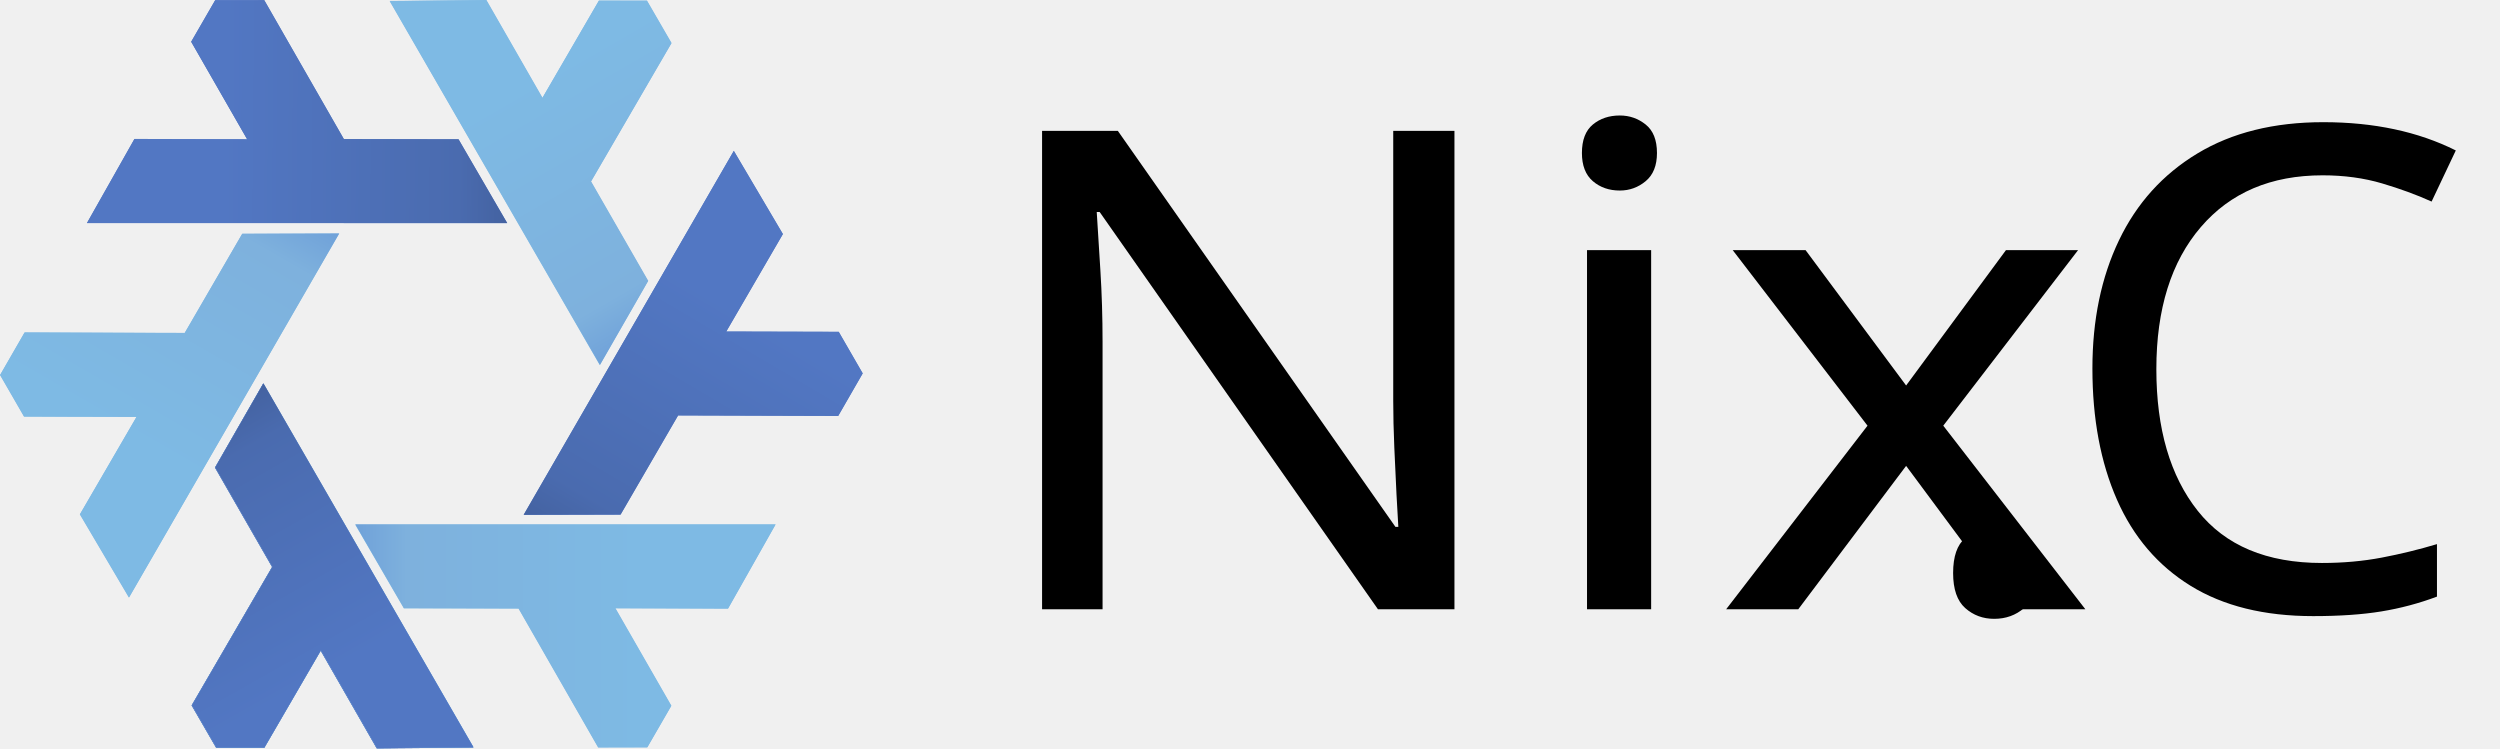
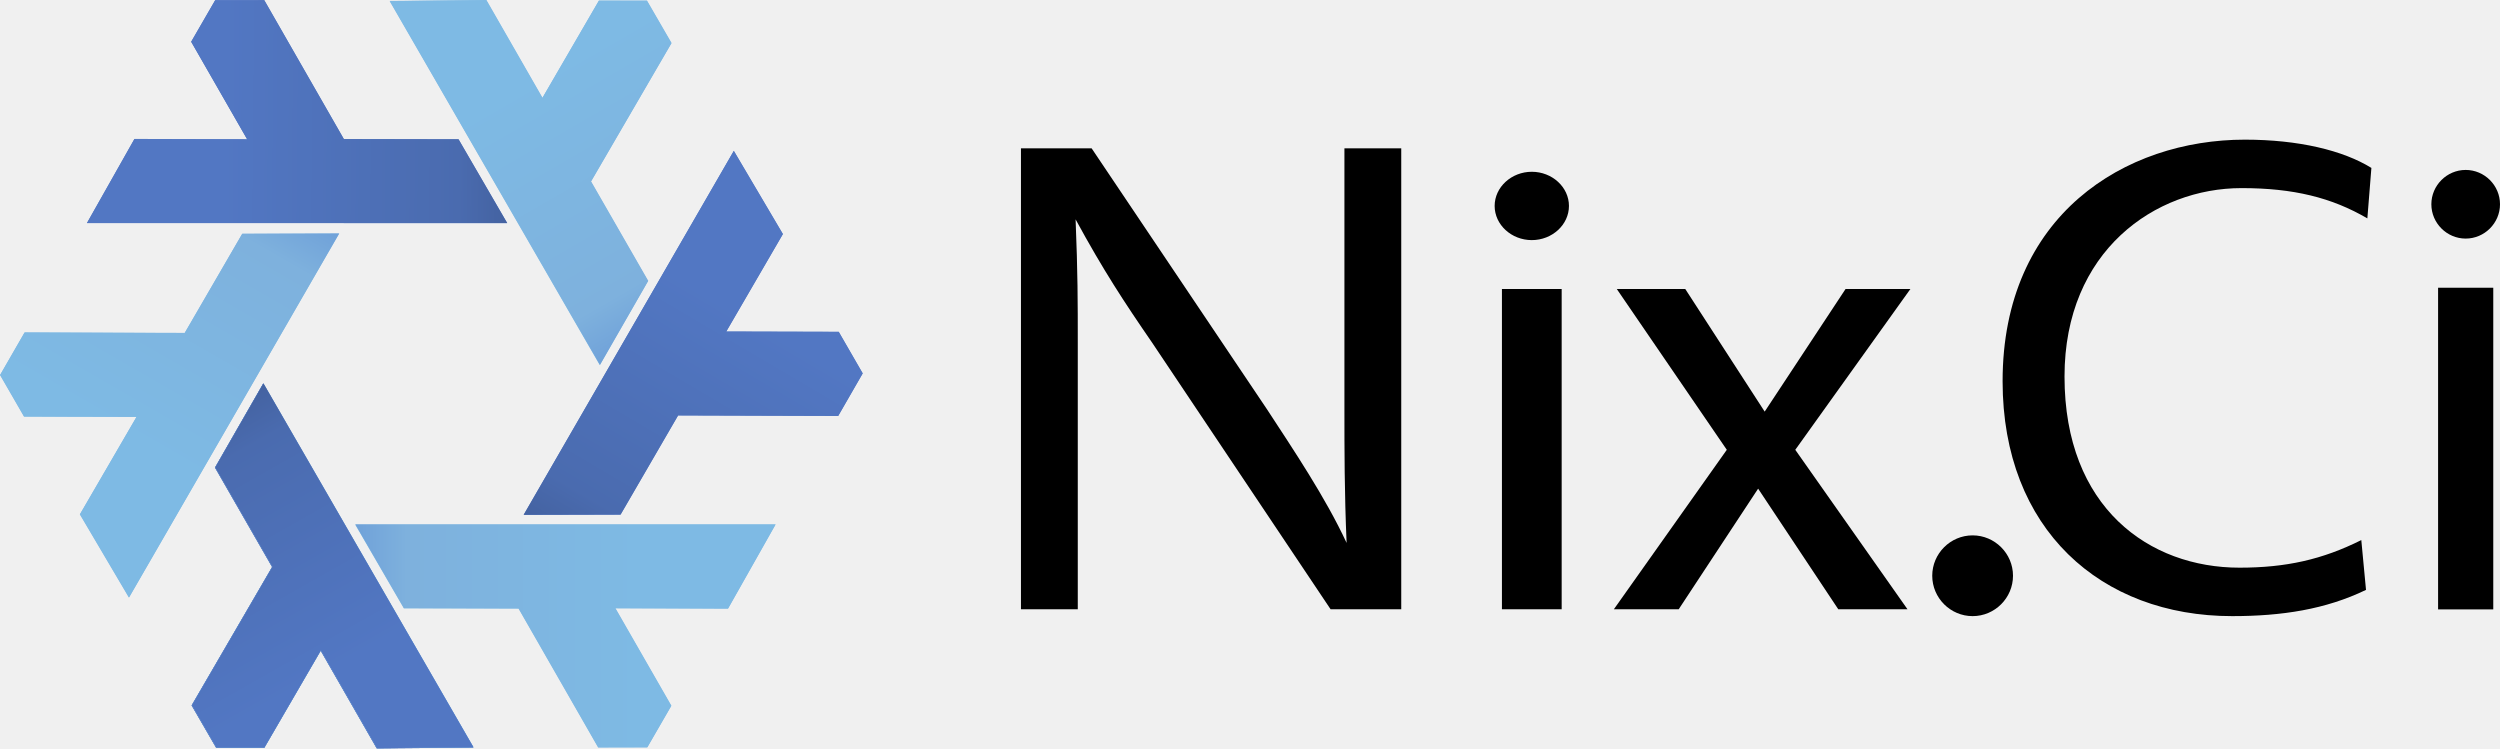
- <svg xmlns="http://www.w3.org/2000/svg" xmlns:xlink="http://www.w3.org/1999/xlink" version="1.1" id="svg2" viewBox="0 0 1453.959 435.276" height="122.845mm" width="410.339mm">
+ <svg xmlns="http://www.w3.org/2000/svg" xmlns:xlink="http://www.w3.org/1999/xlink" width="410.339mm" height="122.845mm" viewBox="0 0 1453.959 435.276" id="svg2" version="1.1">
  <defs id="defs4">
    <linearGradient id="linearGradient5562">
-       <stop id="stop5564" offset="0" style="stop-color:#699ad7;stop-opacity:1" />
-       <stop style="stop-color:#7eb1dd;stop-opacity:1" offset="0.243" id="stop5566" />
-       <stop id="stop5568" offset="1" style="stop-color:#7ebae4;stop-opacity:1" />
+       <stop style="stop-color:#699ad7;stop-opacity:1" offset="0" id="stop5564" />
+       <stop id="stop5566" offset="0.243" style="stop-color:#7eb1dd;stop-opacity:1" />
+       <stop style="stop-color:#7ebae4;stop-opacity:1" offset="1" id="stop5568" />
    </linearGradient>
    <linearGradient id="linearGradient5053">
-       <stop id="stop5055" offset="0" style="stop-color:#415e9a;stop-opacity:1" />
-       <stop style="stop-color:#4a6baf;stop-opacity:1" offset="0.232" id="stop5057" />
-       <stop id="stop5059" offset="1" style="stop-color:#5277c3;stop-opacity:1" />
+       <stop style="stop-color:#415e9a;stop-opacity:1" offset="0" id="stop5055" />
+       <stop id="stop5057" offset="0.232" style="stop-color:#4a6baf;stop-opacity:1" />
+       <stop style="stop-color:#5277c3;stop-opacity:1" offset="1" id="stop5059" />
    </linearGradient>
    <linearGradient id="linearGradient5960">
-       <stop style="stop-color:#637ddf;stop-opacity:1" offset="0" id="stop5962" />
-       <stop id="stop5964" offset="0.232" style="stop-color:#649afa;stop-opacity:1" />
-       <stop style="stop-color:#719efa;stop-opacity:1" offset="1" id="stop5966" />
+       <stop id="stop5962" offset="0" style="stop-color:#637ddf;stop-opacity:1" />
+       <stop style="stop-color:#649afa;stop-opacity:1" offset="0.232" id="stop5964" />
+       <stop id="stop5966" offset="1" style="stop-color:#719efa;stop-opacity:1" />
    </linearGradient>
    <linearGradient id="linearGradient5867">
-       <stop id="stop5869" offset="0" style="stop-color:#7363df;stop-opacity:1" />
-       <stop style="stop-color:#6478fa;stop-opacity:1" offset="0.232" id="stop5871" />
-       <stop id="stop5873" offset="1" style="stop-color:#719efa;stop-opacity:1" />
+       <stop style="stop-color:#7363df;stop-opacity:1" offset="0" id="stop5869" />
+       <stop id="stop5871" offset="0.232" style="stop-color:#6478fa;stop-opacity:1" />
+       <stop style="stop-color:#719efa;stop-opacity:1" offset="1" id="stop5873" />
    </linearGradient>
-     <linearGradient xlink:href="#linearGradient5867" id="linearGradient5855-8" gradientUnits="userSpaceOnUse" gradientTransform="translate(-197.7517,-337.1451)" x1="213.956" y1="338.624" x2="282.261" y2="515.971" />
-     <linearGradient xlink:href="#linearGradient5960" id="linearGradient4544" gradientUnits="userSpaceOnUse" gradientTransform="translate(983.3608,601.3889)" x1="-775.208" y1="102.747" x2="-702.753" y2="247.582" />
-     <clipPath clipPathUnits="userSpaceOnUse" id="clipPath4501">
-       <circle style="color:#000000;clip-rule:nonzero;display:inline;overflow:visible;visibility:visible;opacity:1;isolation:auto;mix-blend-mode:normal;color-interpolation:sRGB;color-interpolation-filters:linearRGB;solid-color:#000000;solid-opacity:1;fill:#adadad;fill-opacity:1;fill-rule:evenodd;stroke:none;stroke-width:3;stroke-linecap:butt;stroke-linejoin:round;stroke-miterlimit:4;stroke-dasharray:none;stroke-dashoffset:0;stroke-opacity:1;marker:none;color-rendering:auto;image-rendering:auto;shape-rendering:auto;text-rendering:auto;enable-background:accumulate" id="circle4503" cx="335.14" cy="686.095" r="241.066" />
+     <linearGradient y2="515.971" x2="282.261" y1="338.624" x1="213.956" gradientTransform="translate(-197.7517,-337.1451)" gradientUnits="userSpaceOnUse" id="linearGradient5855-8" xlink:href="#linearGradient5867" />
+     <linearGradient y2="247.582" x2="-702.753" y1="102.747" x1="-775.208" gradientTransform="translate(983.3608,601.3889)" gradientUnits="userSpaceOnUse" id="linearGradient4544" xlink:href="#linearGradient5960" />
+     <clipPath id="clipPath4501" clipPathUnits="userSpaceOnUse">
+       <circle r="241.066" cy="686.095" cx="335.14" id="circle4503" style="color:#000000;clip-rule:nonzero;display:inline;overflow:visible;visibility:visible;opacity:1;isolation:auto;mix-blend-mode:normal;color-interpolation:sRGB;color-interpolation-filters:linearRGB;solid-color:#000000;solid-opacity:1;fill:#adadad;fill-opacity:1;fill-rule:evenodd;stroke:none;stroke-width:3;stroke-linecap:butt;stroke-linejoin:round;stroke-miterlimit:4;stroke-dasharray:none;stroke-dashoffset:0;stroke-opacity:1;marker:none;color-rendering:auto;image-rendering:auto;shape-rendering:auto;text-rendering:auto;enable-background:accumulate" />
    </clipPath>
-     <clipPath clipPathUnits="userSpaceOnUse" id="clipPath5410">
-       <circle style="color:#000000;clip-rule:nonzero;display:inline;overflow:visible;visibility:visible;opacity:1;isolation:auto;mix-blend-mode:normal;color-interpolation:sRGB;color-interpolation-filters:linearRGB;solid-color:#000000;solid-opacity:1;fill:#ffffff;fill-opacity:1;fill-rule:evenodd;stroke:none;stroke-width:3;stroke-linecap:butt;stroke-linejoin:round;stroke-miterlimit:4;stroke-dasharray:none;stroke-dashoffset:0;stroke-opacity:1;marker:none;color-rendering:auto;image-rendering:auto;shape-rendering:auto;text-rendering:auto;enable-background:accumulate" id="circle5412" cx="335.981" cy="340.99" r="241.137" />
+     <clipPath id="clipPath5410" clipPathUnits="userSpaceOnUse">
+       <circle r="241.137" cy="340.99" cx="335.981" id="circle5412" style="color:#000000;clip-rule:nonzero;display:inline;overflow:visible;visibility:visible;opacity:1;isolation:auto;mix-blend-mode:normal;color-interpolation:sRGB;color-interpolation-filters:linearRGB;solid-color:#000000;solid-opacity:1;fill:#ffffff;fill-opacity:1;fill-rule:evenodd;stroke:none;stroke-width:3;stroke-linecap:butt;stroke-linejoin:round;stroke-miterlimit:4;stroke-dasharray:none;stroke-dashoffset:0;stroke-opacity:1;marker:none;color-rendering:auto;image-rendering:auto;shape-rendering:auto;text-rendering:auto;enable-background:accumulate" />
    </clipPath>
-     <linearGradient y2="937.714" x2="-496.297" y1="782.336" x1="-584.199" gradientTransform="translate(864.5506,-2197.497)" gradientUnits="userSpaceOnUse" id="linearGradient5137" xlink:href="#linearGradient5053" />
-     <linearGradient y2="937.714" x2="-496.297" y1="782.336" x1="-584.199" gradientTransform="translate(864.5506,-2197.497)" gradientUnits="userSpaceOnUse" id="linearGradient5147" xlink:href="#linearGradient5053" />
-     <linearGradient y2="506.188" x2="290.087" y1="351.411" x1="200.597" gradientTransform="translate(70.50506,-1761.308)" gradientUnits="userSpaceOnUse" id="linearGradient5162" xlink:href="#linearGradient5562" />
-     <linearGradient y2="506.188" x2="290.087" y1="351.411" x1="200.597" gradientTransform="translate(70.50506,-1761.308)" gradientUnits="userSpaceOnUse" id="linearGradient5172" xlink:href="#linearGradient5562" />
-     <linearGradient y2="506.188" x2="290.087" y1="351.411" x1="200.597" gradientTransform="translate(70.50506,-1761.308)" gradientUnits="userSpaceOnUse" id="linearGradient5182" xlink:href="#linearGradient5562" />
-     <linearGradient xlink:href="#linearGradient5562" id="linearGradient5201" gradientUnits="userSpaceOnUse" gradientTransform="translate(70.50506,-1761.308)" x1="200.597" y1="351.411" x2="290.087" y2="506.188" />
-     <linearGradient xlink:href="#linearGradient5053" id="linearGradient5205" gradientUnits="userSpaceOnUse" gradientTransform="translate(864.5506,-2197.497)" x1="-584.199" y1="782.336" x2="-496.297" y2="937.714" />
-     <linearGradient y2="506.188" x2="290.087" y1="351.411" x1="200.597" gradientTransform="rotate(60,779.2278,230.4207)" gradientUnits="userSpaceOnUse" id="linearGradient957" xlink:href="#linearGradient5562" />
-     <linearGradient y2="937.714" x2="-496.297" y1="782.336" x1="-584.199" gradientTransform="rotate(120,-179.3543,213.2704)" gradientUnits="userSpaceOnUse" id="linearGradient1011" xlink:href="#linearGradient5053" />
-     <linearGradient y2="506.188" x2="290.087" y1="351.411" x1="200.597" gradientTransform="matrix(0.8660254,-0.5,-0.5,-0.8660254,972.8865,141.7635)" gradientUnits="userSpaceOnUse" id="linearGradient1019-2-9-8" xlink:href="#linearGradient5562" />
-     <clipPath id="clipPath4501-6" clipPathUnits="userSpaceOnUse">
-       <circle r="241.066" cy="686.095" cx="335.14" id="circle4503-1" style="color:#000000;clip-rule:nonzero;display:inline;overflow:visible;visibility:visible;opacity:1;isolation:auto;mix-blend-mode:normal;color-interpolation:sRGB;color-interpolation-filters:linearRGB;solid-color:#000000;solid-opacity:1;fill:#adadad;fill-opacity:1;fill-rule:evenodd;stroke:none;stroke-width:3;stroke-linecap:butt;stroke-linejoin:round;stroke-miterlimit:4;stroke-dasharray:none;stroke-dashoffset:0;stroke-opacity:1;marker:none;color-rendering:auto;image-rendering:auto;shape-rendering:auto;text-rendering:auto;enable-background:accumulate" />
+     <linearGradient xlink:href="#linearGradient5053" id="linearGradient5137" gradientUnits="userSpaceOnUse" gradientTransform="translate(864.5506,-2197.497)" x1="-584.199" y1="782.336" x2="-496.297" y2="937.714" />
+     <linearGradient xlink:href="#linearGradient5053" id="linearGradient5147" gradientUnits="userSpaceOnUse" gradientTransform="translate(864.5506,-2197.497)" x1="-584.199" y1="782.336" x2="-496.297" y2="937.714" />
+     <linearGradient xlink:href="#linearGradient5562" id="linearGradient5162" gradientUnits="userSpaceOnUse" gradientTransform="translate(70.50506,-1761.308)" x1="200.597" y1="351.411" x2="290.087" y2="506.188" />
+     <linearGradient xlink:href="#linearGradient5562" id="linearGradient5172" gradientUnits="userSpaceOnUse" gradientTransform="translate(70.50506,-1761.308)" x1="200.597" y1="351.411" x2="290.087" y2="506.188" />
+     <linearGradient xlink:href="#linearGradient5562" id="linearGradient5182" gradientUnits="userSpaceOnUse" gradientTransform="translate(70.50506,-1761.308)" x1="200.597" y1="351.411" x2="290.087" y2="506.188" />
+     <linearGradient y2="506.188" x2="290.087" y1="351.411" x1="200.597" gradientTransform="translate(70.50506,-1761.308)" gradientUnits="userSpaceOnUse" id="linearGradient5201" xlink:href="#linearGradient5562" />
+     <linearGradient y2="937.714" x2="-496.297" y1="782.336" x1="-584.199" gradientTransform="translate(864.5506,-2197.497)" gradientUnits="userSpaceOnUse" id="linearGradient5205" xlink:href="#linearGradient5053" />
+     <linearGradient xlink:href="#linearGradient5562" id="linearGradient957" gradientUnits="userSpaceOnUse" gradientTransform="rotate(60,779.2278,230.4207)" x1="200.597" y1="351.411" x2="290.087" y2="506.188" />
+     <linearGradient xlink:href="#linearGradient5053" id="linearGradient1011" gradientUnits="userSpaceOnUse" gradientTransform="rotate(120,-179.3543,213.2704)" x1="-584.199" y1="782.336" x2="-496.297" y2="937.714" />
+     <linearGradient xlink:href="#linearGradient5562" id="linearGradient1019-2-9-8" gradientUnits="userSpaceOnUse" gradientTransform="matrix(0.8660254,-0.5,-0.5,-0.8660254,972.8865,141.7635)" x1="200.597" y1="351.411" x2="290.087" y2="506.188" />
+     <clipPath clipPathUnits="userSpaceOnUse" id="clipPath4501-6">
+       <circle style="color:#000000;clip-rule:nonzero;display:inline;overflow:visible;visibility:visible;opacity:1;isolation:auto;mix-blend-mode:normal;color-interpolation:sRGB;color-interpolation-filters:linearRGB;solid-color:#000000;solid-opacity:1;fill:#adadad;fill-opacity:1;fill-rule:evenodd;stroke:none;stroke-width:3;stroke-linecap:butt;stroke-linejoin:round;stroke-miterlimit:4;stroke-dasharray:none;stroke-dashoffset:0;stroke-opacity:1;marker:none;color-rendering:auto;image-rendering:auto;shape-rendering:auto;text-rendering:auto;enable-background:accumulate" id="circle4503-1" cx="335.14" cy="686.095" r="241.066" />
    </clipPath>
-     <clipPath id="clipPath5410-8" clipPathUnits="userSpaceOnUse">
-       <circle r="241.137" cy="340.99" cx="335.981" id="circle5412-7" style="color:#000000;clip-rule:nonzero;display:inline;overflow:visible;visibility:visible;opacity:1;isolation:auto;mix-blend-mode:normal;color-interpolation:sRGB;color-interpolation-filters:linearRGB;solid-color:#000000;solid-opacity:1;fill:#ffffff;fill-opacity:1;fill-rule:evenodd;stroke:none;stroke-width:3;stroke-linecap:butt;stroke-linejoin:round;stroke-miterlimit:4;stroke-dasharray:none;stroke-dashoffset:0;stroke-opacity:1;marker:none;color-rendering:auto;image-rendering:auto;shape-rendering:auto;text-rendering:auto;enable-background:accumulate" />
+     <clipPath clipPathUnits="userSpaceOnUse" id="clipPath5410-8">
+       <circle style="color:#000000;clip-rule:nonzero;display:inline;overflow:visible;visibility:visible;opacity:1;isolation:auto;mix-blend-mode:normal;color-interpolation:sRGB;color-interpolation-filters:linearRGB;solid-color:#000000;solid-opacity:1;fill:#ffffff;fill-opacity:1;fill-rule:evenodd;stroke:none;stroke-width:3;stroke-linecap:butt;stroke-linejoin:round;stroke-miterlimit:4;stroke-dasharray:none;stroke-dashoffset:0;stroke-opacity:1;marker:none;color-rendering:auto;image-rendering:auto;shape-rendering:auto;text-rendering:auto;enable-background:accumulate" id="circle5412-7" cx="335.981" cy="340.99" r="241.137" />
    </clipPath>
-     <linearGradient y2="515.971" x2="282.261" y1="338.624" x1="213.956" gradientTransform="translate(983.3608,601.3889)" gradientUnits="userSpaceOnUse" id="linearGradient5855" xlink:href="#linearGradient5960" />
-     <clipPath id="clipPath1918" clipPathUnits="userSpaceOnUse">
-       <rect y="-172.414" x="-97.755" height="1248.927" width="1248.927" id="rect1920" style="display:inline;opacity:1;fill:#000000;fill-opacity:1;stroke:none;stroke-width:2.126;stroke-linecap:round;stroke-linejoin:miter;stroke-miterlimit:4;stroke-dasharray:none;stroke-opacity:1" />
+     <linearGradient xlink:href="#linearGradient5960" id="linearGradient5855" gradientUnits="userSpaceOnUse" gradientTransform="translate(983.3608,601.3889)" x1="213.956" y1="338.624" x2="282.261" y2="515.971" />
+     <clipPath clipPathUnits="userSpaceOnUse" id="clipPath1918">
+       <rect style="display:inline;opacity:1;fill:#000000;fill-opacity:1;stroke:none;stroke-width:2.126;stroke-linecap:round;stroke-linejoin:miter;stroke-miterlimit:4;stroke-dasharray:none;stroke-opacity:1" id="rect1920" width="1248.927" height="1248.927" x="-97.755" y="-172.414" />
    </clipPath>
-     <clipPath id="clipPath4501-3" clipPathUnits="userSpaceOnUse">
-       <circle r="241.066" cy="686.095" cx="335.14" id="circle4503-0" style="color:#000000;clip-rule:nonzero;display:inline;overflow:visible;visibility:visible;opacity:1;isolation:auto;mix-blend-mode:normal;color-interpolation:sRGB;color-interpolation-filters:linearRGB;solid-color:#000000;solid-opacity:1;fill:#adadad;fill-opacity:1;fill-rule:evenodd;stroke:none;stroke-width:3;stroke-linecap:butt;stroke-linejoin:round;stroke-miterlimit:4;stroke-dasharray:none;stroke-dashoffset:0;stroke-opacity:1;marker:none;color-rendering:auto;image-rendering:auto;shape-rendering:auto;text-rendering:auto;enable-background:accumulate" />
+     <clipPath clipPathUnits="userSpaceOnUse" id="clipPath4501-3">
+       <circle style="color:#000000;clip-rule:nonzero;display:inline;overflow:visible;visibility:visible;opacity:1;isolation:auto;mix-blend-mode:normal;color-interpolation:sRGB;color-interpolation-filters:linearRGB;solid-color:#000000;solid-opacity:1;fill:#adadad;fill-opacity:1;fill-rule:evenodd;stroke:none;stroke-width:3;stroke-linecap:butt;stroke-linejoin:round;stroke-miterlimit:4;stroke-dasharray:none;stroke-dashoffset:0;stroke-opacity:1;marker:none;color-rendering:auto;image-rendering:auto;shape-rendering:auto;text-rendering:auto;enable-background:accumulate" id="circle4503-0" cx="335.14" cy="686.095" r="241.066" />
    </clipPath>
-     <clipPath id="clipPath5410-2" clipPathUnits="userSpaceOnUse">
-       <circle r="241.137" cy="340.99" cx="335.981" id="circle5412-79" style="color:#000000;clip-rule:nonzero;display:inline;overflow:visible;visibility:visible;opacity:1;isolation:auto;mix-blend-mode:normal;color-interpolation:sRGB;color-interpolation-filters:linearRGB;solid-color:#000000;solid-opacity:1;fill:#ffffff;fill-opacity:1;fill-rule:evenodd;stroke:none;stroke-width:3;stroke-linecap:butt;stroke-linejoin:round;stroke-miterlimit:4;stroke-dasharray:none;stroke-dashoffset:0;stroke-opacity:1;marker:none;color-rendering:auto;image-rendering:auto;shape-rendering:auto;text-rendering:auto;enable-background:accumulate" />
+     <clipPath clipPathUnits="userSpaceOnUse" id="clipPath5410-2">
+       <circle style="color:#000000;clip-rule:nonzero;display:inline;overflow:visible;visibility:visible;opacity:1;isolation:auto;mix-blend-mode:normal;color-interpolation:sRGB;color-interpolation-filters:linearRGB;solid-color:#000000;solid-opacity:1;fill:#ffffff;fill-opacity:1;fill-rule:evenodd;stroke:none;stroke-width:3;stroke-linecap:butt;stroke-linejoin:round;stroke-miterlimit:4;stroke-dasharray:none;stroke-dashoffset:0;stroke-opacity:1;marker:none;color-rendering:auto;image-rendering:auto;shape-rendering:auto;text-rendering:auto;enable-background:accumulate" id="circle5412-79" cx="335.981" cy="340.99" r="241.137" />
    </clipPath>
-     <linearGradient y2="506.188" x2="290.087" y1="351.411" x1="200.597" gradientTransform="translate(70.65034,-1055.151)" gradientUnits="userSpaceOnUse" id="linearGradient6722" xlink:href="#linearGradient5562" />
-     <linearGradient y2="937.714" x2="-496.297" y1="782.336" x1="-584.199" gradientTransform="translate(864.6959,-1491.341)" gradientUnits="userSpaceOnUse" id="linearGradient6724" xlink:href="#linearGradient5053" />
+     <linearGradient xlink:href="#linearGradient5562" id="linearGradient6722" gradientUnits="userSpaceOnUse" gradientTransform="translate(70.65034,-1055.151)" x1="200.597" y1="351.411" x2="290.087" y2="506.188" />
+     <linearGradient xlink:href="#linearGradient5053" id="linearGradient6724" gradientUnits="userSpaceOnUse" gradientTransform="translate(864.6959,-1491.341)" x1="-584.199" y1="782.336" x2="-496.297" y2="937.714" />
  </defs>
-   <g transform="translate(0.14507,-0.08359)" style="display:inline" id="layer12">
+   <g id="layer12" style="display:inline" transform="translate(0.14507,-0.08359)">
    <g id="logotype">
-       <text xml:space="preserve" style="font-style:normal;font-variant:normal;font-weight:300;font-stretch:normal;font-size:20.856px;line-height:1.25;font-family:'Roboto Condensed';-inkscape-font-specification:'Roboto Condensed, Light';font-variant-ligatures:normal;font-variant-caps:normal;font-variant-numeric:normal;font-feature-settings:normal;text-align:center;letter-spacing:0px;word-spacing:0px;writing-mode:lr-tb;text-anchor:middle;fill:#000000;fill-opacity:1;stroke:none;stroke-width:0.938" x="546.66" y="369.583" id="text6638" transform="scale(1.042814,0.9589441)">
-         <tspan id="tspan6636" x="546.66" y="369.583" style="font-style:normal;font-variant:normal;font-weight:normal;font-stretch:normal;font-size:406.306px;font-family:Vegur;-inkscape-font-specification:Vegur;text-align:start;text-anchor:start;stroke-width:0.938" dx="-5.036 0 0">Nix</tspan>
-       </text>
-       <text xml:space="preserve" style="font-style:normal;font-variant:normal;font-weight:300;font-stretch:normal;font-size:20.091px;line-height:1.25;font-family:'Roboto Condensed';-inkscape-font-specification:'Roboto Condensed, Light';font-variant-ligatures:normal;font-variant-caps:normal;font-variant-numeric:normal;font-feature-settings:normal;text-align:center;letter-spacing:0px;word-spacing:0px;writing-mode:lr-tb;text-anchor:middle;fill:#000000;fill-opacity:1;stroke:none;stroke-width:0.938" x="1112.384" y="354.497" id="text6638-7">
-         <tspan id="tspan6636-2" x="1112.384" y="354.497" style="font-style:normal;font-variant:normal;font-weight:normal;font-stretch:normal;font-size:391.397px;font-family:Vegur;-inkscape-font-specification:Vegur;text-align:start;text-anchor:start;stroke-width:0.938" dx="-4.817 -48.165">.Ci</tspan>
-       </text>
+       <g id="text6638" style="font-style:normal;font-variant:normal;font-weight:300;font-stretch:normal;font-size:20.856px;line-height:1.25;font-family:'Roboto Condensed';-inkscape-font-specification:'Roboto Condensed, Light';font-variant-ligatures:normal;font-variant-caps:normal;font-variant-numeric:normal;font-feature-settings:normal;text-align:center;letter-spacing:0px;word-spacing:0px;writing-mode:lr-tb;text-anchor:middle;fill:#000000;fill-opacity:1;stroke:none;stroke-width:0.938" transform="scale(1.042814,0.9589441)" aria-label="Nix">
+         <path id="path898" style="font-style:normal;font-variant:normal;font-weight:normal;font-stretch:normal;font-size:406.306px;font-family:Vegur;-inkscape-font-specification:Vegur;text-align:start;text-anchor:start;stroke-width:0.938" d="M 781.344,369.583 V 90.044 H 749.652 V 248.503 c 0,24.378 0,50.382 1.219,80.855 -11.783,-27.629 -29.66,-56.477 -44.287,-80.855 L 608.664,90.044 H 569.252 V 369.583 h 31.692 v -161.71 c 0,-24.378 0,-42.256 -1.219,-74.76 15.44,30.879 27.223,50.382 42.662,74.76 l 99.545,161.71 z" />
+         <path id="path900" style="font-style:normal;font-variant:normal;font-weight:normal;font-stretch:normal;font-size:406.306px;font-family:Vegur;-inkscape-font-specification:Vegur;text-align:start;text-anchor:start;stroke-width:0.938" d="m 854.156,104.265 c -11.377,0 -20.722,9.345 -20.722,20.722 0,11.377 9.345,20.722 20.722,20.722 11.377,0 20.722,-9.345 20.722,-20.722 0,-11.377 -9.345,-20.722 -20.722,-20.722 z m -16.659,265.318 h 33.317 v -194.214 h -33.317 z" />
+         <path id="path902" style="font-style:normal;font-variant:normal;font-weight:normal;font-stretch:normal;font-size:406.306px;font-family:Vegur;-inkscape-font-specification:Vegur;text-align:start;text-anchor:start;stroke-width:0.938" d="m 1001.099,272.882 64.196,-97.514 h -36.161 l -45.1,74.354 -44.287,-74.354 h -38.193 l 61.352,97.514 -62.977,96.701 h 36.161 l 44.287,-73.135 44.694,73.135 h 38.599 z" />
+       </g>
+       <g id="text6638-7" style="font-style:normal;font-variant:normal;font-weight:300;font-stretch:normal;font-size:20.091px;line-height:1.25;font-family:'Roboto Condensed';-inkscape-font-specification:'Roboto Condensed, Light';font-variant-ligatures:normal;font-variant-caps:normal;font-variant-numeric:normal;font-feature-settings:normal;text-align:center;letter-spacing:0px;word-spacing:0px;writing-mode:lr-tb;text-anchor:middle;fill:#000000;fill-opacity:1;stroke:none;stroke-width:0.938" aria-label=".Ci">
+         <path id="path905" style="font-style:normal;font-variant:normal;font-weight:normal;font-stretch:normal;font-size:391.397px;font-family:Vegur;-inkscape-font-specification:Vegur;text-align:start;text-anchor:start;stroke-width:0.938" d="m 1147.098,311.444 c -12.916,0 -23.484,10.568 -23.484,23.484 0,12.916 10.568,23.484 23.484,23.484 12.916,0 23.484,-10.568 23.484,-23.484 0,-12.916 -10.568,-23.484 -23.484,-23.484 z" />
+         <path id="path907" style="font-style:normal;font-variant:normal;font-weight:normal;font-stretch:normal;font-size:391.397px;font-family:Vegur;-inkscape-font-specification:Vegur;text-align:start;text-anchor:start;stroke-width:0.938" d="m 1373.149,314.184 c -22.701,11.351 -43.836,16.047 -70.843,16.047 -52.447,0 -101.763,-34.834 -101.763,-111.157 0,-73.191 52.839,-109.591 102.937,-109.591 30.137,0 52.447,5.48 73.191,17.613 l 2.348,-29.355 c -16.439,-10.176 -42.271,-16.439 -73.583,-16.439 -69.669,0 -140.903,43.836 -140.903,140.511 0,86.107 57.144,136.598 133.466,136.598 28.963,0 54.404,-3.914 77.888,-15.264 z" />
+         <path id="path909" style="font-style:normal;font-variant:normal;font-weight:normal;font-stretch:normal;font-size:391.397px;font-family:Vegur;-inkscape-font-specification:Vegur;text-align:start;text-anchor:start;stroke-width:0.938" d="m 1433.852,98.915 c -10.959,0 -19.961,9.002 -19.961,19.961 0,10.959 9.002,19.961 19.961,19.961 10.959,0 19.961,-9.002 19.961,-19.961 0,-10.959 -9.002,-19.961 -19.961,-19.961 z m -16.047,255.582 h 32.094 V 167.41 h -32.094 z" />
+       </g>
    </g>
  </g>
-   <g transform="translate(-186.7177,3.958901)" style="display:inline" id="layer1">
-     <g transform="translate(186.7177,-3.822751)" id="flake" style="display:inline;opacity:1">
-       <g id="layer7" style="display:none" transform="translate(-23.75651,-24.84972)">
-         <rect transform="translate(-132.5822,958.0402)" style="color:#000000;clip-rule:nonzero;display:inline;overflow:visible;visibility:visible;opacity:1;isolation:auto;mix-blend-mode:normal;color-interpolation:sRGB;color-interpolation-filters:linearRGB;solid-color:#000000;solid-opacity:1;fill:#ffffff;fill-opacity:1;fill-rule:evenodd;stroke:none;stroke-width:3;stroke-linecap:butt;stroke-linejoin:round;stroke-miterlimit:4;stroke-dasharray:none;stroke-dashoffset:0;stroke-opacity:1;marker:none;color-rendering:auto;image-rendering:auto;shape-rendering:auto;text-rendering:auto;enable-background:accumulate" id="rect5389" width="1543.428" height="483.744" x="132.582" y="-957.778" />
+   <g id="layer1" style="display:inline" transform="translate(-186.7177,3.958901)">
+     <g style="display:inline;opacity:1" id="flake" transform="translate(186.7177,-3.822751)">
+       <g transform="translate(-23.75651,-24.84972)" style="display:none" id="layer7">
+         <rect y="-957.778" x="132.582" height="483.744" width="1543.428" id="rect5389" style="color:#000000;clip-rule:nonzero;display:inline;overflow:visible;visibility:visible;opacity:1;isolation:auto;mix-blend-mode:normal;color-interpolation:sRGB;color-interpolation-filters:linearRGB;solid-color:#000000;solid-opacity:1;fill:#ffffff;fill-opacity:1;fill-rule:evenodd;stroke:none;stroke-width:3;stroke-linecap:butt;stroke-linejoin:round;stroke-miterlimit:4;stroke-dasharray:none;stroke-dashoffset:0;stroke-opacity:1;marker:none;color-rendering:auto;image-rendering:auto;shape-rendering:auto;text-rendering:auto;enable-background:accumulate" transform="translate(-132.5822,958.0402)" />
      </g>
-       <g id="layer6" style="display:none" transform="translate(-156.3387,933.1905)">
-         <rect y="-958.028" x="132.651" height="484.304" width="550.416" id="rect5379" style="color:#000000;clip-rule:nonzero;display:inline;overflow:visible;visibility:visible;opacity:1;isolation:auto;mix-blend-mode:normal;color-interpolation:sRGB;color-interpolation-filters:linearRGB;solid-color:#000000;solid-opacity:1;fill:#5c201e;fill-opacity:1;fill-rule:evenodd;stroke:none;stroke-width:3;stroke-linecap:butt;stroke-linejoin:round;stroke-miterlimit:4;stroke-dasharray:none;stroke-dashoffset:0;stroke-opacity:1;marker:none;color-rendering:auto;image-rendering:auto;shape-rendering:auto;text-rendering:auto;enable-background:accumulate" />
-         <rect style="color:#000000;clip-rule:nonzero;display:inline;overflow:visible;visibility:visible;opacity:1;isolation:auto;mix-blend-mode:normal;color-interpolation:sRGB;color-interpolation-filters:linearRGB;solid-color:#000000;solid-opacity:1;fill:#c24a46;fill-opacity:1;fill-rule:evenodd;stroke:none;stroke-width:3;stroke-linecap:butt;stroke-linejoin:round;stroke-miterlimit:4;stroke-dasharray:none;stroke-dashoffset:0;stroke-opacity:1;marker:none;color-rendering:auto;image-rendering:auto;shape-rendering:auto;text-rendering:auto;enable-background:accumulate" id="rect5372" width="501.944" height="434.304" x="156.123" y="-933.028" />
-         <rect style="color:#000000;clip-rule:nonzero;display:inline;overflow:visible;visibility:visible;opacity:1;isolation:auto;mix-blend-mode:normal;color-interpolation:sRGB;color-interpolation-filters:linearRGB;solid-color:#000000;solid-opacity:1;fill:#d98d8a;fill-opacity:1;fill-rule:evenodd;stroke:none;stroke-width:3;stroke-linecap:butt;stroke-linejoin:round;stroke-miterlimit:4;stroke-dasharray:none;stroke-dashoffset:0;stroke-opacity:1;marker:none;color-rendering:auto;image-rendering:auto;shape-rendering:auto;text-rendering:auto;enable-background:accumulate" id="rect5381" width="24.94" height="24.94" x="658.028" y="-958.04" />
+       <g transform="translate(-156.3387,933.1905)" style="display:none" id="layer6">
+         <rect style="color:#000000;clip-rule:nonzero;display:inline;overflow:visible;visibility:visible;opacity:1;isolation:auto;mix-blend-mode:normal;color-interpolation:sRGB;color-interpolation-filters:linearRGB;solid-color:#000000;solid-opacity:1;fill:#5c201e;fill-opacity:1;fill-rule:evenodd;stroke:none;stroke-width:3;stroke-linecap:butt;stroke-linejoin:round;stroke-miterlimit:4;stroke-dasharray:none;stroke-dashoffset:0;stroke-opacity:1;marker:none;color-rendering:auto;image-rendering:auto;shape-rendering:auto;text-rendering:auto;enable-background:accumulate" id="rect5379" width="550.416" height="484.304" x="132.651" y="-958.028" />
+         <rect y="-933.028" x="156.123" height="434.304" width="501.944" id="rect5372" style="color:#000000;clip-rule:nonzero;display:inline;overflow:visible;visibility:visible;opacity:1;isolation:auto;mix-blend-mode:normal;color-interpolation:sRGB;color-interpolation-filters:linearRGB;solid-color:#000000;solid-opacity:1;fill:#c24a46;fill-opacity:1;fill-rule:evenodd;stroke:none;stroke-width:3;stroke-linecap:butt;stroke-linejoin:round;stroke-miterlimit:4;stroke-dasharray:none;stroke-dashoffset:0;stroke-opacity:1;marker:none;color-rendering:auto;image-rendering:auto;shape-rendering:auto;text-rendering:auto;enable-background:accumulate" />
+         <rect y="-958.04" x="658.028" height="24.94" width="24.94" id="rect5381" style="color:#000000;clip-rule:nonzero;display:inline;overflow:visible;visibility:visible;opacity:1;isolation:auto;mix-blend-mode:normal;color-interpolation:sRGB;color-interpolation-filters:linearRGB;solid-color:#000000;solid-opacity:1;fill:#d98d8a;fill-opacity:1;fill-rule:evenodd;stroke:none;stroke-width:3;stroke-linecap:butt;stroke-linejoin:round;stroke-miterlimit:4;stroke-dasharray:none;stroke-dashoffset:0;stroke-opacity:1;marker:none;color-rendering:auto;image-rendering:auto;shape-rendering:auto;text-rendering:auto;enable-background:accumulate" />
      </g>
-       <g id="layer1-4" style="display:inline" transform="translate(-156.3387,933.1905)">
-         <path style="color:#000000;clip-rule:nonzero;display:inline;overflow:visible;visibility:visible;opacity:1;isolation:auto;mix-blend-mode:normal;color-interpolation:sRGB;color-interpolation-filters:linearRGB;solid-color:#000000;solid-opacity:1;fill:#5277c3;fill-opacity:1;fill-rule:evenodd;stroke:none;stroke-width:3;stroke-linecap:butt;stroke-linejoin:round;stroke-miterlimit:4;stroke-dasharray:none;stroke-dashoffset:0;stroke-opacity:1;color-rendering:auto;image-rendering:auto;shape-rendering:auto;text-rendering:auto;enable-background:accumulate" d="m 309.404,-710.252 122.197,211.675 -56.157,0.527 -32.624,-56.869 -32.856,56.565 -27.902,-0.011 -14.291,-24.69 46.81,-80.49 -33.229,-57.826 z" id="path4861" />
-         <path style="color:#000000;clip-rule:nonzero;display:inline;overflow:visible;visibility:visible;opacity:1;isolation:auto;mix-blend-mode:normal;color-interpolation:sRGB;color-interpolation-filters:linearRGB;solid-color:#000000;solid-opacity:1;fill:#7ebae4;fill-opacity:1;fill-rule:evenodd;stroke:none;stroke-width:3;stroke-linecap:butt;stroke-linejoin:round;stroke-miterlimit:4;stroke-dasharray:none;stroke-dashoffset:0;stroke-opacity:1;color-rendering:auto;image-rendering:auto;shape-rendering:auto;text-rendering:auto;enable-background:accumulate" d="m 353.509,-797.443 -122.218,211.663 -28.535,-48.37 32.938,-56.688 -65.415,-0.172 -13.941,-24.17 14.236,-24.721 93.112,0.294 33.464,-57.69 z" id="use4863" />
-         <path style="color:#000000;clip-rule:nonzero;display:inline;overflow:visible;visibility:visible;opacity:1;isolation:auto;mix-blend-mode:normal;color-interpolation:sRGB;color-interpolation-filters:linearRGB;solid-color:#000000;solid-opacity:1;fill:#7ebae4;fill-opacity:1;fill-rule:evenodd;stroke:none;stroke-width:3;stroke-linecap:butt;stroke-linejoin:round;stroke-miterlimit:4;stroke-dasharray:none;stroke-dashoffset:0;stroke-opacity:1;color-rendering:auto;image-rendering:auto;shape-rendering:auto;text-rendering:auto;enable-background:accumulate" d="m 362.885,-628.243 244.414,0.012 -27.622,48.897 -65.562,-0.182 32.559,56.737 -13.961,24.159 -28.527,0.032 -46.301,-80.784 -66.693,-0.135 z" id="use4865" />
-         <path style="color:#000000;clip-rule:nonzero;display:inline;overflow:visible;visibility:visible;opacity:1;isolation:auto;mix-blend-mode:normal;color-interpolation:sRGB;color-interpolation-filters:linearRGB;solid-color:#000000;solid-opacity:1;fill:#7ebae4;fill-opacity:1;fill-rule:evenodd;stroke:none;stroke-width:3;stroke-linecap:butt;stroke-linejoin:round;stroke-miterlimit:4;stroke-dasharray:none;stroke-dashoffset:0;stroke-opacity:1;color-rendering:auto;image-rendering:auto;shape-rendering:auto;text-rendering:auto;enable-background:accumulate" d="m 505.143,-720.989 -122.197,-211.675 56.157,-0.527 32.624,56.869 32.856,-56.565 27.902,0.011 14.291,24.69 -46.81,80.49 33.229,57.826 z" id="use4867" />
-         <path id="path4873" d="m 309.404,-710.252 122.197,211.675 -56.157,0.527 -32.624,-56.869 -32.856,56.565 -27.902,-0.011 -14.291,-24.69 46.81,-80.49 -33.229,-57.826 z" style="color:#000000;clip-rule:nonzero;display:inline;overflow:visible;visibility:visible;opacity:1;isolation:auto;mix-blend-mode:normal;color-interpolation:sRGB;color-interpolation-filters:linearRGB;solid-color:#000000;solid-opacity:1;fill:#5277c3;fill-opacity:1;fill-rule:evenodd;stroke:none;stroke-width:3;stroke-linecap:butt;stroke-linejoin:round;stroke-miterlimit:4;stroke-dasharray:none;stroke-dashoffset:0;stroke-opacity:1;color-rendering:auto;image-rendering:auto;shape-rendering:auto;text-rendering:auto;enable-background:accumulate" />
-         <path id="use4875" d="m 451.336,-803.533 -244.414,-0.012 27.622,-48.897 65.562,0.182 -32.559,-56.737 13.961,-24.159 28.527,-0.032 46.301,80.784 66.693,0.135 z" style="color:#000000;clip-rule:nonzero;display:inline;overflow:visible;visibility:visible;opacity:1;isolation:auto;mix-blend-mode:normal;color-interpolation:sRGB;color-interpolation-filters:linearRGB;solid-color:#000000;solid-opacity:1;fill:#5277c3;fill-opacity:1;fill-rule:evenodd;stroke:none;stroke-width:3;stroke-linecap:butt;stroke-linejoin:round;stroke-miterlimit:4;stroke-dasharray:none;stroke-dashoffset:0;stroke-opacity:1;color-rendering:auto;image-rendering:auto;shape-rendering:auto;text-rendering:auto;enable-background:accumulate" />
-         <path id="use4877" d="m 460.872,-633.842 122.218,-211.663 28.535,48.37 -32.938,56.688 65.415,0.172 13.941,24.17 -14.236,24.721 -93.112,-0.294 -33.464,57.69 z" style="color:#000000;clip-rule:nonzero;display:inline;overflow:visible;visibility:visible;opacity:1;isolation:auto;mix-blend-mode:normal;color-interpolation:sRGB;color-interpolation-filters:linearRGB;solid-color:#000000;solid-opacity:1;fill:#5277c3;fill-opacity:1;fill-rule:evenodd;stroke:none;stroke-width:3;stroke-linecap:butt;stroke-linejoin:round;stroke-miterlimit:4;stroke-dasharray:none;stroke-dashoffset:0;stroke-opacity:1;color-rendering:auto;image-rendering:auto;shape-rendering:auto;text-rendering:auto;enable-background:accumulate" />
-         <g id="layer2" style="display:none" transform="translate(72.03904,-1799.448)">
-           <path d="M 460.606,594.729 209.742,594.729 84.31,377.474 209.742,160.219 l 250.864,1e-5 125.432,217.255 z" id="path6032" style="color:#000000;display:inline;overflow:visible;visibility:visible;opacity:0.236;fill:#4e4d52;fill-opacity:1;fill-rule:nonzero;stroke:none;stroke-width:3;stroke-linecap:butt;stroke-linejoin:round;stroke-miterlimit:4;stroke-dasharray:none;stroke-dashoffset:0;stroke-opacity:1;marker:none;enable-background:accumulate" />
-           <path transform="translate(0,-308.2677)" style="color:#000000;display:inline;overflow:visible;visibility:visible;opacity:1;fill:#4e4d52;fill-opacity:1;fill-rule:nonzero;stroke:none;stroke-width:3;stroke-linecap:butt;stroke-linejoin:round;stroke-miterlimit:4;stroke-dasharray:none;stroke-dashoffset:0;stroke-opacity:1;marker:none;enable-background:accumulate" id="path5875" d="m 385.592,773.067 -100.835,0 -50.417,-87.326 50.417,-87.326 100.835,10e-6 50.417,87.326 z" />
-           <path transform="translate(0,-308.2677)" id="path5851" d="m 1216.559,938.534 123.055,228.14 -42.681,-1.262 -43.482,-79.772 -39.651,80.327 -32.688,-19.798 53.474,-100.285 -37.116,-73.89 z" style="fill:url(#linearGradient5855);fill-opacity:1;fill-rule:evenodd;stroke:none;stroke-width:3;stroke-linecap:butt;stroke-linejoin:round;stroke-miterlimit:4;stroke-dasharray:none;stroke-opacity:1" />
-           <rect style="color:#000000;clip-rule:nonzero;display:inline;overflow:visible;visibility:visible;opacity:0.415;isolation:auto;mix-blend-mode:normal;color-interpolation:sRGB;color-interpolation-filters:linearRGB;solid-color:#000000;solid-opacity:1;fill:#c53a3a;fill-opacity:1;fill-rule:nonzero;stroke:none;stroke-width:3;stroke-linecap:butt;stroke-linejoin:round;stroke-miterlimit:4;stroke-dasharray:none;stroke-dashoffset:0;stroke-opacity:1;marker:none;color-rendering:auto;image-rendering:auto;shape-rendering:auto;text-rendering:auto;enable-background:accumulate" id="rect5884" width="48.835" height="226.229" x="-34.742" y="446.171" transform="rotate(-30)" />
-           <path transform="translate(0,-308.2677)" style="color:#000000;clip-rule:nonzero;display:inline;overflow:visible;visibility:visible;opacity:0.509;isolation:auto;mix-blend-mode:normal;color-interpolation:sRGB;color-interpolation-filters:linearRGB;solid-color:#000000;solid-opacity:1;fill:#000000;fill-opacity:1;fill-rule:evenodd;stroke:none;stroke-width:3;stroke-linecap:butt;stroke-linejoin:round;stroke-miterlimit:4;stroke-dasharray:none;stroke-dashoffset:0;stroke-opacity:1;marker:none;color-rendering:auto;image-rendering:auto;shape-rendering:auto;text-rendering:auto;enable-background:accumulate" id="path3428" d="m 251.986,878.638 -14.024,24.291 h -28.049 l -14.024,-24.291 14.024,-24.291 h 28.049 z" />
-           <use x="0" y="0" xlink:href="#rect5884" id="use4252" transform="rotate(60,268.2979,489.4515)" width="100%" height="100%" />
-           <rect style="color:#000000;clip-rule:nonzero;display:inline;overflow:visible;visibility:visible;opacity:1;isolation:auto;mix-blend-mode:normal;color-interpolation:sRGB;color-interpolation-filters:linearRGB;solid-color:#000000;solid-opacity:1;fill:#000000;fill-opacity:0.651;fill-rule:evenodd;stroke:none;stroke-width:1px;stroke-linecap:butt;stroke-linejoin:miter;stroke-miterlimit:4;stroke-dasharray:none;stroke-dashoffset:0;stroke-opacity:1;marker:none;color-rendering:auto;image-rendering:auto;shape-rendering:auto;text-rendering:auto;enable-background:accumulate" id="rect4254" width="5.395" height="115.126" x="545.71" y="467.07" transform="rotate(30,575.2354,-154.1339)" />
+       <g transform="translate(-156.3387,933.1905)" style="display:inline" id="layer1-4">
+         <path id="path4861" d="m 309.404,-710.252 122.197,211.675 -56.157,0.527 -32.624,-56.869 -32.856,56.565 -27.902,-0.011 -14.291,-24.69 46.81,-80.49 -33.229,-57.826 z" style="color:#000000;clip-rule:nonzero;display:inline;overflow:visible;visibility:visible;opacity:1;isolation:auto;mix-blend-mode:normal;color-interpolation:sRGB;color-interpolation-filters:linearRGB;solid-color:#000000;solid-opacity:1;fill:#5277c3;fill-opacity:1;fill-rule:evenodd;stroke:none;stroke-width:3;stroke-linecap:butt;stroke-linejoin:round;stroke-miterlimit:4;stroke-dasharray:none;stroke-dashoffset:0;stroke-opacity:1;color-rendering:auto;image-rendering:auto;shape-rendering:auto;text-rendering:auto;enable-background:accumulate" />
+         <path id="use4863" d="m 353.509,-797.443 -122.218,211.663 -28.535,-48.37 32.938,-56.688 -65.415,-0.172 -13.941,-24.17 14.236,-24.721 93.112,0.294 33.464,-57.69 z" style="color:#000000;clip-rule:nonzero;display:inline;overflow:visible;visibility:visible;opacity:1;isolation:auto;mix-blend-mode:normal;color-interpolation:sRGB;color-interpolation-filters:linearRGB;solid-color:#000000;solid-opacity:1;fill:#7ebae4;fill-opacity:1;fill-rule:evenodd;stroke:none;stroke-width:3;stroke-linecap:butt;stroke-linejoin:round;stroke-miterlimit:4;stroke-dasharray:none;stroke-dashoffset:0;stroke-opacity:1;color-rendering:auto;image-rendering:auto;shape-rendering:auto;text-rendering:auto;enable-background:accumulate" />
+         <path id="use4865" d="m 362.885,-628.243 244.414,0.012 -27.622,48.897 -65.562,-0.182 32.559,56.737 -13.961,24.159 -28.527,0.032 -46.301,-80.784 -66.693,-0.135 z" style="color:#000000;clip-rule:nonzero;display:inline;overflow:visible;visibility:visible;opacity:1;isolation:auto;mix-blend-mode:normal;color-interpolation:sRGB;color-interpolation-filters:linearRGB;solid-color:#000000;solid-opacity:1;fill:#7ebae4;fill-opacity:1;fill-rule:evenodd;stroke:none;stroke-width:3;stroke-linecap:butt;stroke-linejoin:round;stroke-miterlimit:4;stroke-dasharray:none;stroke-dashoffset:0;stroke-opacity:1;color-rendering:auto;image-rendering:auto;shape-rendering:auto;text-rendering:auto;enable-background:accumulate" />
+         <path id="use4867" d="m 505.143,-720.989 -122.197,-211.675 56.157,-0.527 32.624,56.869 32.856,-56.565 27.902,0.011 14.291,24.69 -46.81,80.49 33.229,57.826 z" style="color:#000000;clip-rule:nonzero;display:inline;overflow:visible;visibility:visible;opacity:1;isolation:auto;mix-blend-mode:normal;color-interpolation:sRGB;color-interpolation-filters:linearRGB;solid-color:#000000;solid-opacity:1;fill:#7ebae4;fill-opacity:1;fill-rule:evenodd;stroke:none;stroke-width:3;stroke-linecap:butt;stroke-linejoin:round;stroke-miterlimit:4;stroke-dasharray:none;stroke-dashoffset:0;stroke-opacity:1;color-rendering:auto;image-rendering:auto;shape-rendering:auto;text-rendering:auto;enable-background:accumulate" />
+         <path style="color:#000000;clip-rule:nonzero;display:inline;overflow:visible;visibility:visible;opacity:1;isolation:auto;mix-blend-mode:normal;color-interpolation:sRGB;color-interpolation-filters:linearRGB;solid-color:#000000;solid-opacity:1;fill:#5277c3;fill-opacity:1;fill-rule:evenodd;stroke:none;stroke-width:3;stroke-linecap:butt;stroke-linejoin:round;stroke-miterlimit:4;stroke-dasharray:none;stroke-dashoffset:0;stroke-opacity:1;color-rendering:auto;image-rendering:auto;shape-rendering:auto;text-rendering:auto;enable-background:accumulate" d="m 309.404,-710.252 122.197,211.675 -56.157,0.527 -32.624,-56.869 -32.856,56.565 -27.902,-0.011 -14.291,-24.69 46.81,-80.49 -33.229,-57.826 z" id="path4873" />
+         <path style="color:#000000;clip-rule:nonzero;display:inline;overflow:visible;visibility:visible;opacity:1;isolation:auto;mix-blend-mode:normal;color-interpolation:sRGB;color-interpolation-filters:linearRGB;solid-color:#000000;solid-opacity:1;fill:#5277c3;fill-opacity:1;fill-rule:evenodd;stroke:none;stroke-width:3;stroke-linecap:butt;stroke-linejoin:round;stroke-miterlimit:4;stroke-dasharray:none;stroke-dashoffset:0;stroke-opacity:1;color-rendering:auto;image-rendering:auto;shape-rendering:auto;text-rendering:auto;enable-background:accumulate" d="m 451.336,-803.533 -244.414,-0.012 27.622,-48.897 65.562,0.182 -32.559,-56.737 13.961,-24.159 28.527,-0.032 46.301,80.784 66.693,0.135 z" id="use4875" />
+         <path style="color:#000000;clip-rule:nonzero;display:inline;overflow:visible;visibility:visible;opacity:1;isolation:auto;mix-blend-mode:normal;color-interpolation:sRGB;color-interpolation-filters:linearRGB;solid-color:#000000;solid-opacity:1;fill:#5277c3;fill-opacity:1;fill-rule:evenodd;stroke:none;stroke-width:3;stroke-linecap:butt;stroke-linejoin:round;stroke-miterlimit:4;stroke-dasharray:none;stroke-dashoffset:0;stroke-opacity:1;color-rendering:auto;image-rendering:auto;shape-rendering:auto;text-rendering:auto;enable-background:accumulate" d="m 460.872,-633.842 122.218,-211.663 28.535,48.37 -32.938,56.688 65.415,0.172 13.941,24.17 -14.236,24.721 -93.112,-0.294 -33.464,57.69 z" id="use4877" />
+         <g transform="translate(72.03904,-1799.448)" style="display:none" id="layer2">
+           <path style="color:#000000;display:inline;overflow:visible;visibility:visible;opacity:0.236;fill:#4e4d52;fill-opacity:1;fill-rule:nonzero;stroke:none;stroke-width:3;stroke-linecap:butt;stroke-linejoin:round;stroke-miterlimit:4;stroke-dasharray:none;stroke-dashoffset:0;stroke-opacity:1;marker:none;enable-background:accumulate" id="path6032" d="M 460.606,594.729 209.742,594.729 84.31,377.474 209.742,160.219 l 250.864,1e-5 125.432,217.255 z" />
+           <path d="m 385.592,773.067 -100.835,0 -50.417,-87.326 50.417,-87.326 100.835,10e-6 50.417,87.326 z" id="path5875" style="color:#000000;display:inline;overflow:visible;visibility:visible;opacity:1;fill:#4e4d52;fill-opacity:1;fill-rule:nonzero;stroke:none;stroke-width:3;stroke-linecap:butt;stroke-linejoin:round;stroke-miterlimit:4;stroke-dasharray:none;stroke-dashoffset:0;stroke-opacity:1;marker:none;enable-background:accumulate" transform="translate(0,-308.2677)" />
+           <path style="fill:url(#linearGradient5855);fill-opacity:1;fill-rule:evenodd;stroke:none;stroke-width:3;stroke-linecap:butt;stroke-linejoin:round;stroke-miterlimit:4;stroke-dasharray:none;stroke-opacity:1" d="m 1216.559,938.534 123.055,228.14 -42.681,-1.262 -43.482,-79.772 -39.651,80.327 -32.688,-19.798 53.474,-100.285 -37.116,-73.89 z" id="path5851" transform="translate(0,-308.2677)" />
+           <rect transform="rotate(-30)" y="446.171" x="-34.742" height="226.229" width="48.835" id="rect5884" style="color:#000000;clip-rule:nonzero;display:inline;overflow:visible;visibility:visible;opacity:0.415;isolation:auto;mix-blend-mode:normal;color-interpolation:sRGB;color-interpolation-filters:linearRGB;solid-color:#000000;solid-opacity:1;fill:#c53a3a;fill-opacity:1;fill-rule:nonzero;stroke:none;stroke-width:3;stroke-linecap:butt;stroke-linejoin:round;stroke-miterlimit:4;stroke-dasharray:none;stroke-dashoffset:0;stroke-opacity:1;marker:none;color-rendering:auto;image-rendering:auto;shape-rendering:auto;text-rendering:auto;enable-background:accumulate" />
+           <path d="m 251.986,878.638 -14.024,24.291 h -28.049 l -14.024,-24.291 14.024,-24.291 h 28.049 z" id="path3428" style="color:#000000;clip-rule:nonzero;display:inline;overflow:visible;visibility:visible;opacity:0.509;isolation:auto;mix-blend-mode:normal;color-interpolation:sRGB;color-interpolation-filters:linearRGB;solid-color:#000000;solid-opacity:1;fill:#000000;fill-opacity:1;fill-rule:evenodd;stroke:none;stroke-width:3;stroke-linecap:butt;stroke-linejoin:round;stroke-miterlimit:4;stroke-dasharray:none;stroke-dashoffset:0;stroke-opacity:1;marker:none;color-rendering:auto;image-rendering:auto;shape-rendering:auto;text-rendering:auto;enable-background:accumulate" transform="translate(0,-308.2677)" />
+           <use height="100%" width="100%" transform="rotate(60,268.2979,489.4515)" id="use4252" xlink:href="#rect5884" y="0" x="0" />
+           <rect transform="rotate(30,575.2354,-154.1339)" y="467.07" x="545.71" height="115.126" width="5.395" id="rect4254" style="color:#000000;clip-rule:nonzero;display:inline;overflow:visible;visibility:visible;opacity:1;isolation:auto;mix-blend-mode:normal;color-interpolation:sRGB;color-interpolation-filters:linearRGB;solid-color:#000000;solid-opacity:1;fill:#000000;fill-opacity:0.651;fill-rule:evenodd;stroke:none;stroke-width:1px;stroke-linecap:butt;stroke-linejoin:miter;stroke-miterlimit:4;stroke-dasharray:none;stroke-dashoffset:0;stroke-opacity:1;marker:none;color-rendering:auto;image-rendering:auto;shape-rendering:auto;text-rendering:auto;enable-background:accumulate" />
        </g>
      </g>
-       <g id="layer3-0" style="display:inline;opacity:1" transform="translate(-156.3387,933.1905)">
-         <path id="path3336-6-2" d="m 309.549,-710.388 122.197,211.675 -56.157,0.527 -32.624,-56.869 -32.856,56.565 -27.902,-0.011 -14.291,-24.69 46.81,-80.49 -33.229,-57.826 z" style="opacity:1;fill:url(#linearGradient6722);fill-opacity:1;fill-rule:evenodd;stroke:none;stroke-width:3;stroke-linecap:butt;stroke-linejoin:round;stroke-miterlimit:4;stroke-dasharray:none;stroke-opacity:1" />
-         <use height="100%" width="100%" transform="rotate(60,407.1116,-715.7872)" id="use3439-6-3" xlink:href="#path3336-6-2" y="0" x="0" />
-         <use height="100%" width="100%" transform="rotate(-60,407.3118,-715.7002)" id="use3445-0-7" xlink:href="#path3336-6-2" y="0" x="0" />
-         <use height="100%" width="100%" transform="rotate(180,407.4187,-715.7565)" id="use3449-5-5" xlink:href="#path3336-6-2" y="0" x="0" />
-         <path style="color:#000000;clip-rule:nonzero;display:inline;overflow:visible;visibility:visible;opacity:1;isolation:auto;mix-blend-mode:normal;color-interpolation:sRGB;color-interpolation-filters:linearRGB;solid-color:#000000;solid-opacity:1;fill:url(#linearGradient6724);fill-opacity:1;fill-rule:evenodd;stroke:none;stroke-width:3;stroke-linecap:butt;stroke-linejoin:round;stroke-miterlimit:4;stroke-dasharray:none;stroke-dashoffset:0;stroke-opacity:1;color-rendering:auto;image-rendering:auto;shape-rendering:auto;text-rendering:auto;enable-background:accumulate" d="m 309.549,-710.388 122.197,211.675 -56.157,0.527 -32.624,-56.869 -32.856,56.565 -27.902,-0.011 -14.291,-24.69 46.81,-80.49 -33.229,-57.826 z" id="path4260-0-9" />
-         <use height="100%" width="100%" transform="rotate(120,407.3392,-716.0836)" id="use4354-5-2" xlink:href="#path4260-0-9" y="0" x="0" style="display:inline" />
-         <use height="100%" width="100%" transform="rotate(-120,407.2882,-715.87)" id="use4362-2-2" xlink:href="#path4260-0-9" y="0" x="0" style="display:inline" />
+       <g transform="translate(-156.3387,933.1905)" style="display:inline;opacity:1" id="layer3-0">
+         <path style="opacity:1;fill:url(#linearGradient6722);fill-opacity:1;fill-rule:evenodd;stroke:none;stroke-width:3;stroke-linecap:butt;stroke-linejoin:round;stroke-miterlimit:4;stroke-dasharray:none;stroke-opacity:1" d="m 309.549,-710.388 122.197,211.675 -56.157,0.527 -32.624,-56.869 -32.856,56.565 -27.902,-0.011 -14.291,-24.69 46.81,-80.49 -33.229,-57.826 z" id="path3336-6-2" />
+         <use x="0" y="0" xlink:href="#path3336-6-2" id="use3439-6-3" transform="rotate(60,407.1116,-715.7872)" width="100%" height="100%" />
+         <use x="0" y="0" xlink:href="#path3336-6-2" id="use3445-0-7" transform="rotate(-60,407.3118,-715.7002)" width="100%" height="100%" />
+         <use x="0" y="0" xlink:href="#path3336-6-2" id="use3449-5-5" transform="rotate(180,407.4187,-715.7565)" width="100%" height="100%" />
+         <path id="path4260-0-9" d="m 309.549,-710.388 122.197,211.675 -56.157,0.527 -32.624,-56.869 -32.856,56.565 -27.902,-0.011 -14.291,-24.69 46.81,-80.49 -33.229,-57.826 z" style="color:#000000;clip-rule:nonzero;display:inline;overflow:visible;visibility:visible;opacity:1;isolation:auto;mix-blend-mode:normal;color-interpolation:sRGB;color-interpolation-filters:linearRGB;solid-color:#000000;solid-opacity:1;fill:url(#linearGradient6724);fill-opacity:1;fill-rule:evenodd;stroke:none;stroke-width:3;stroke-linecap:butt;stroke-linejoin:round;stroke-miterlimit:4;stroke-dasharray:none;stroke-dashoffset:0;stroke-opacity:1;color-rendering:auto;image-rendering:auto;shape-rendering:auto;text-rendering:auto;enable-background:accumulate" />
+         <use style="display:inline" x="0" y="0" xlink:href="#path4260-0-9" id="use4354-5-2" transform="rotate(120,407.3392,-716.0836)" width="100%" height="100%" />
+         <use style="display:inline" x="0" y="0" xlink:href="#path4260-0-9" id="use4362-2-2" transform="rotate(-120,407.2882,-715.87)" width="100%" height="100%" />
      </g>
    </g>
  </g>
</svg>
